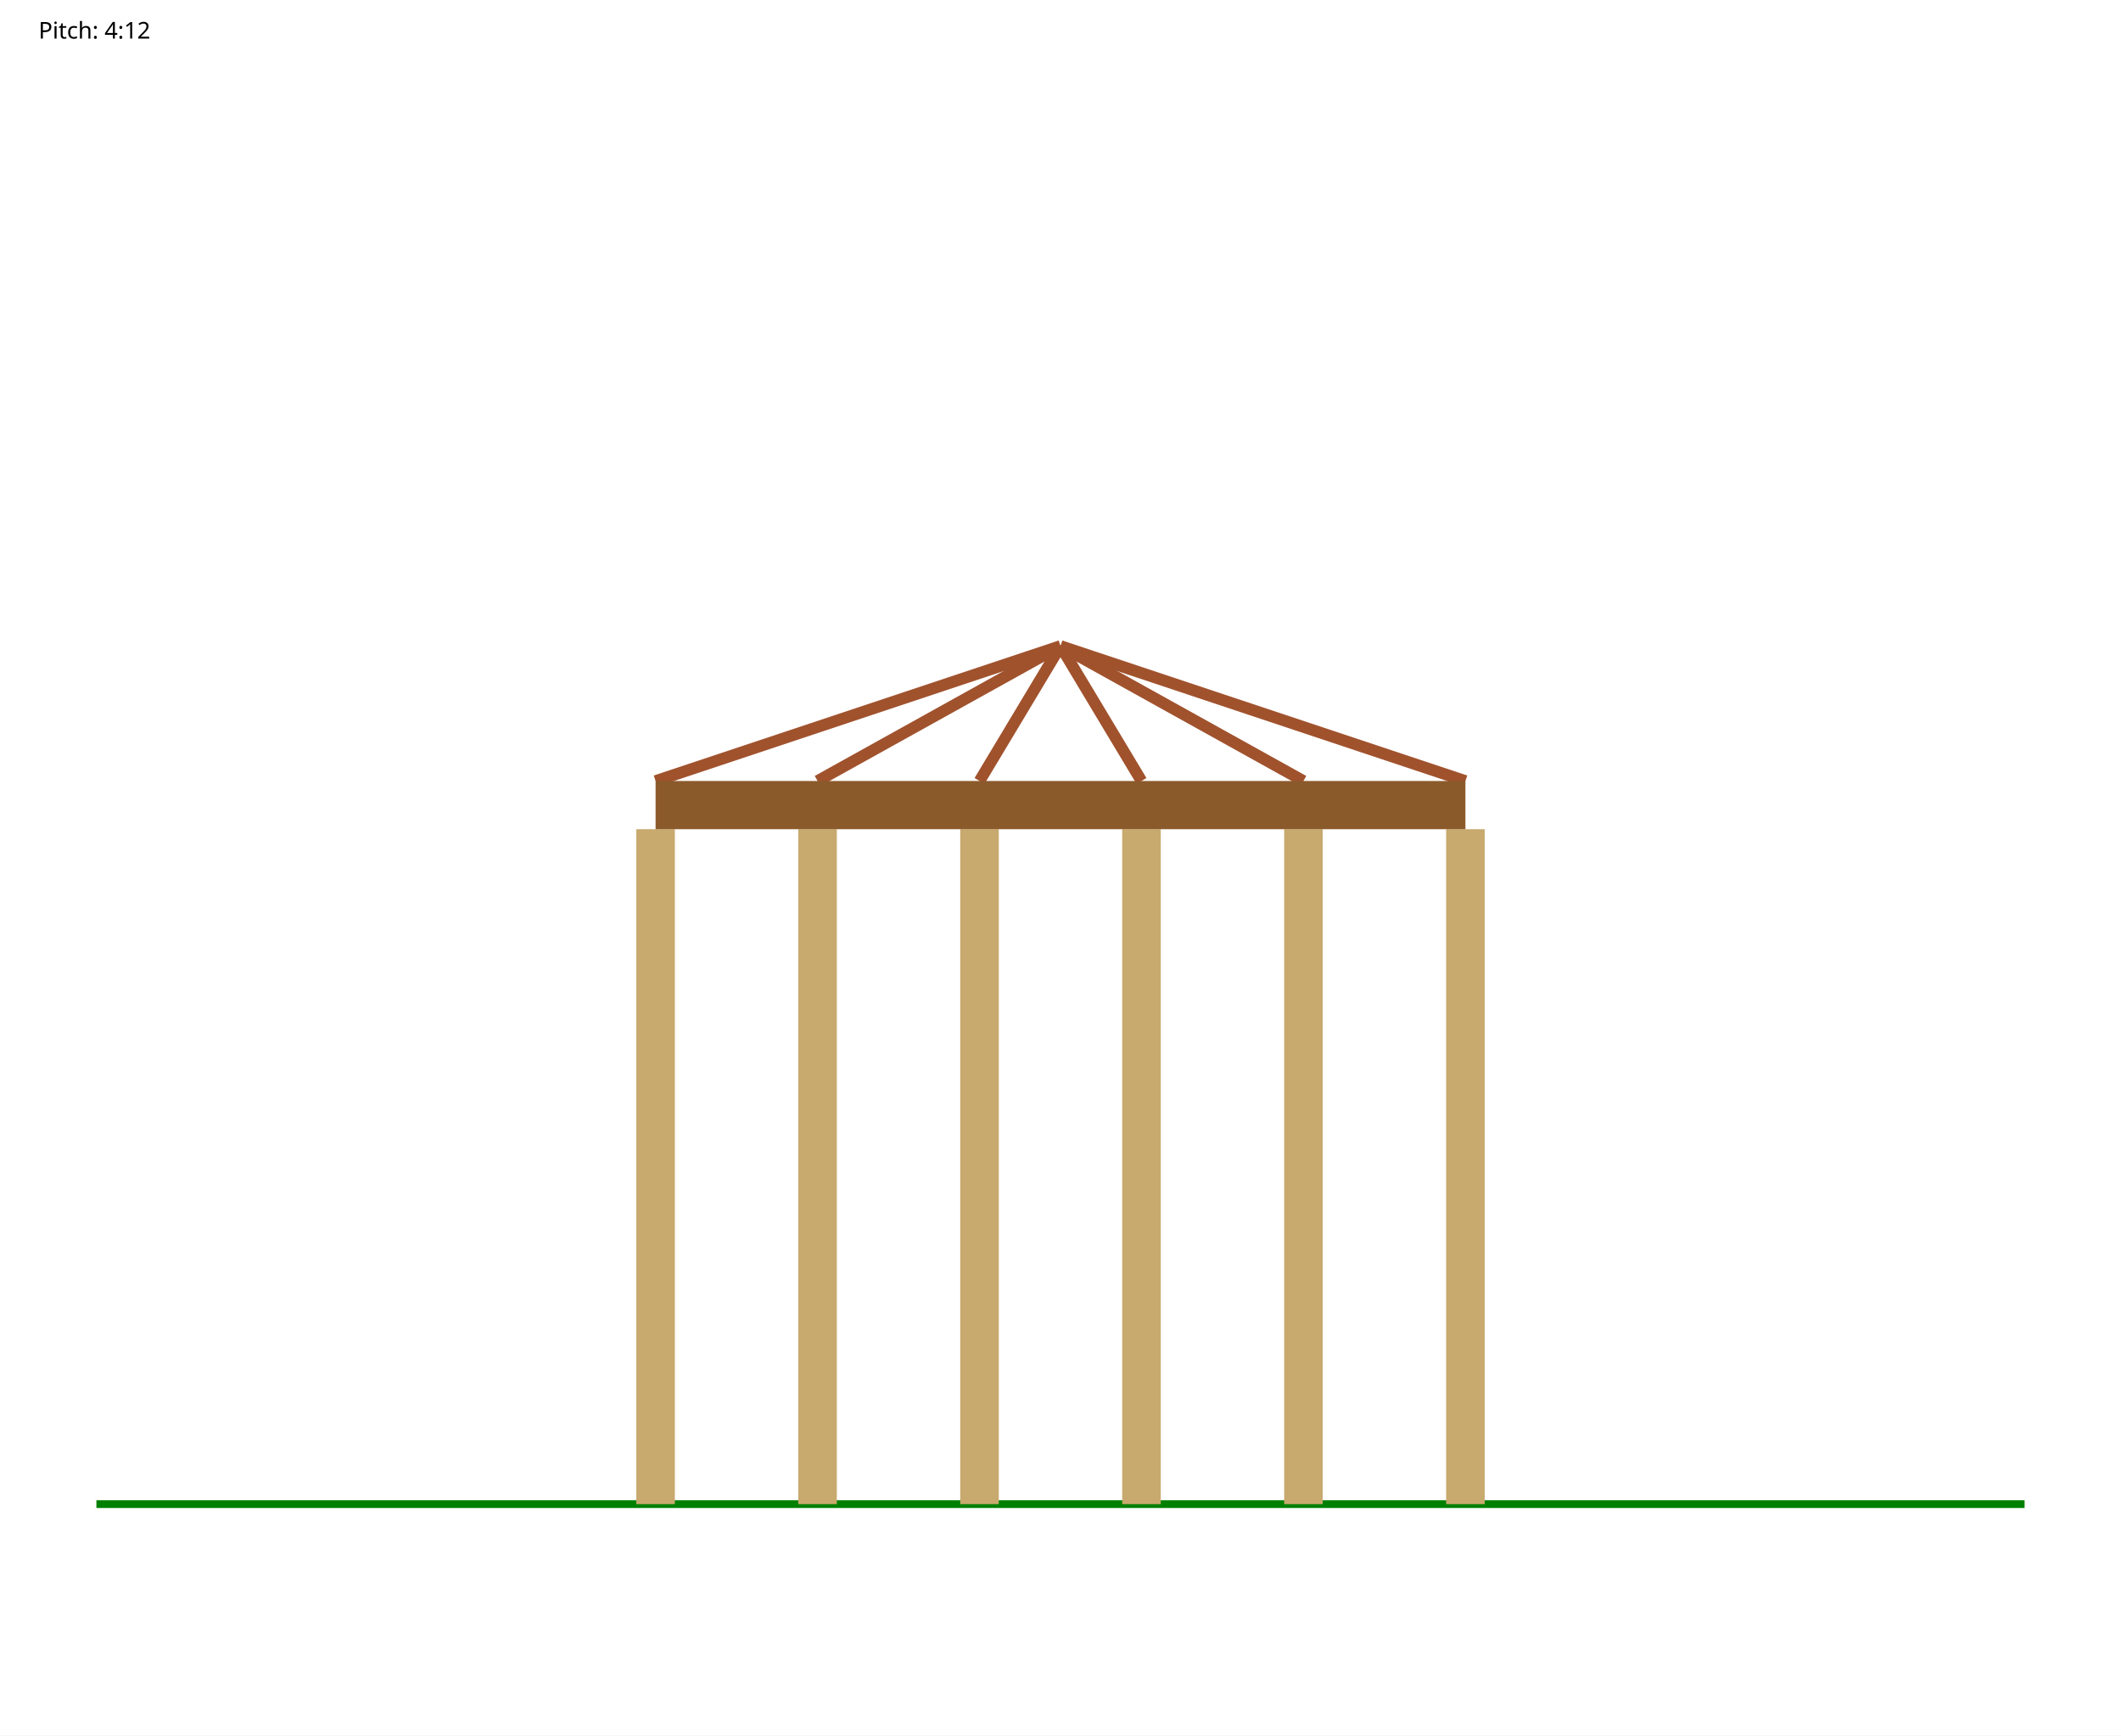
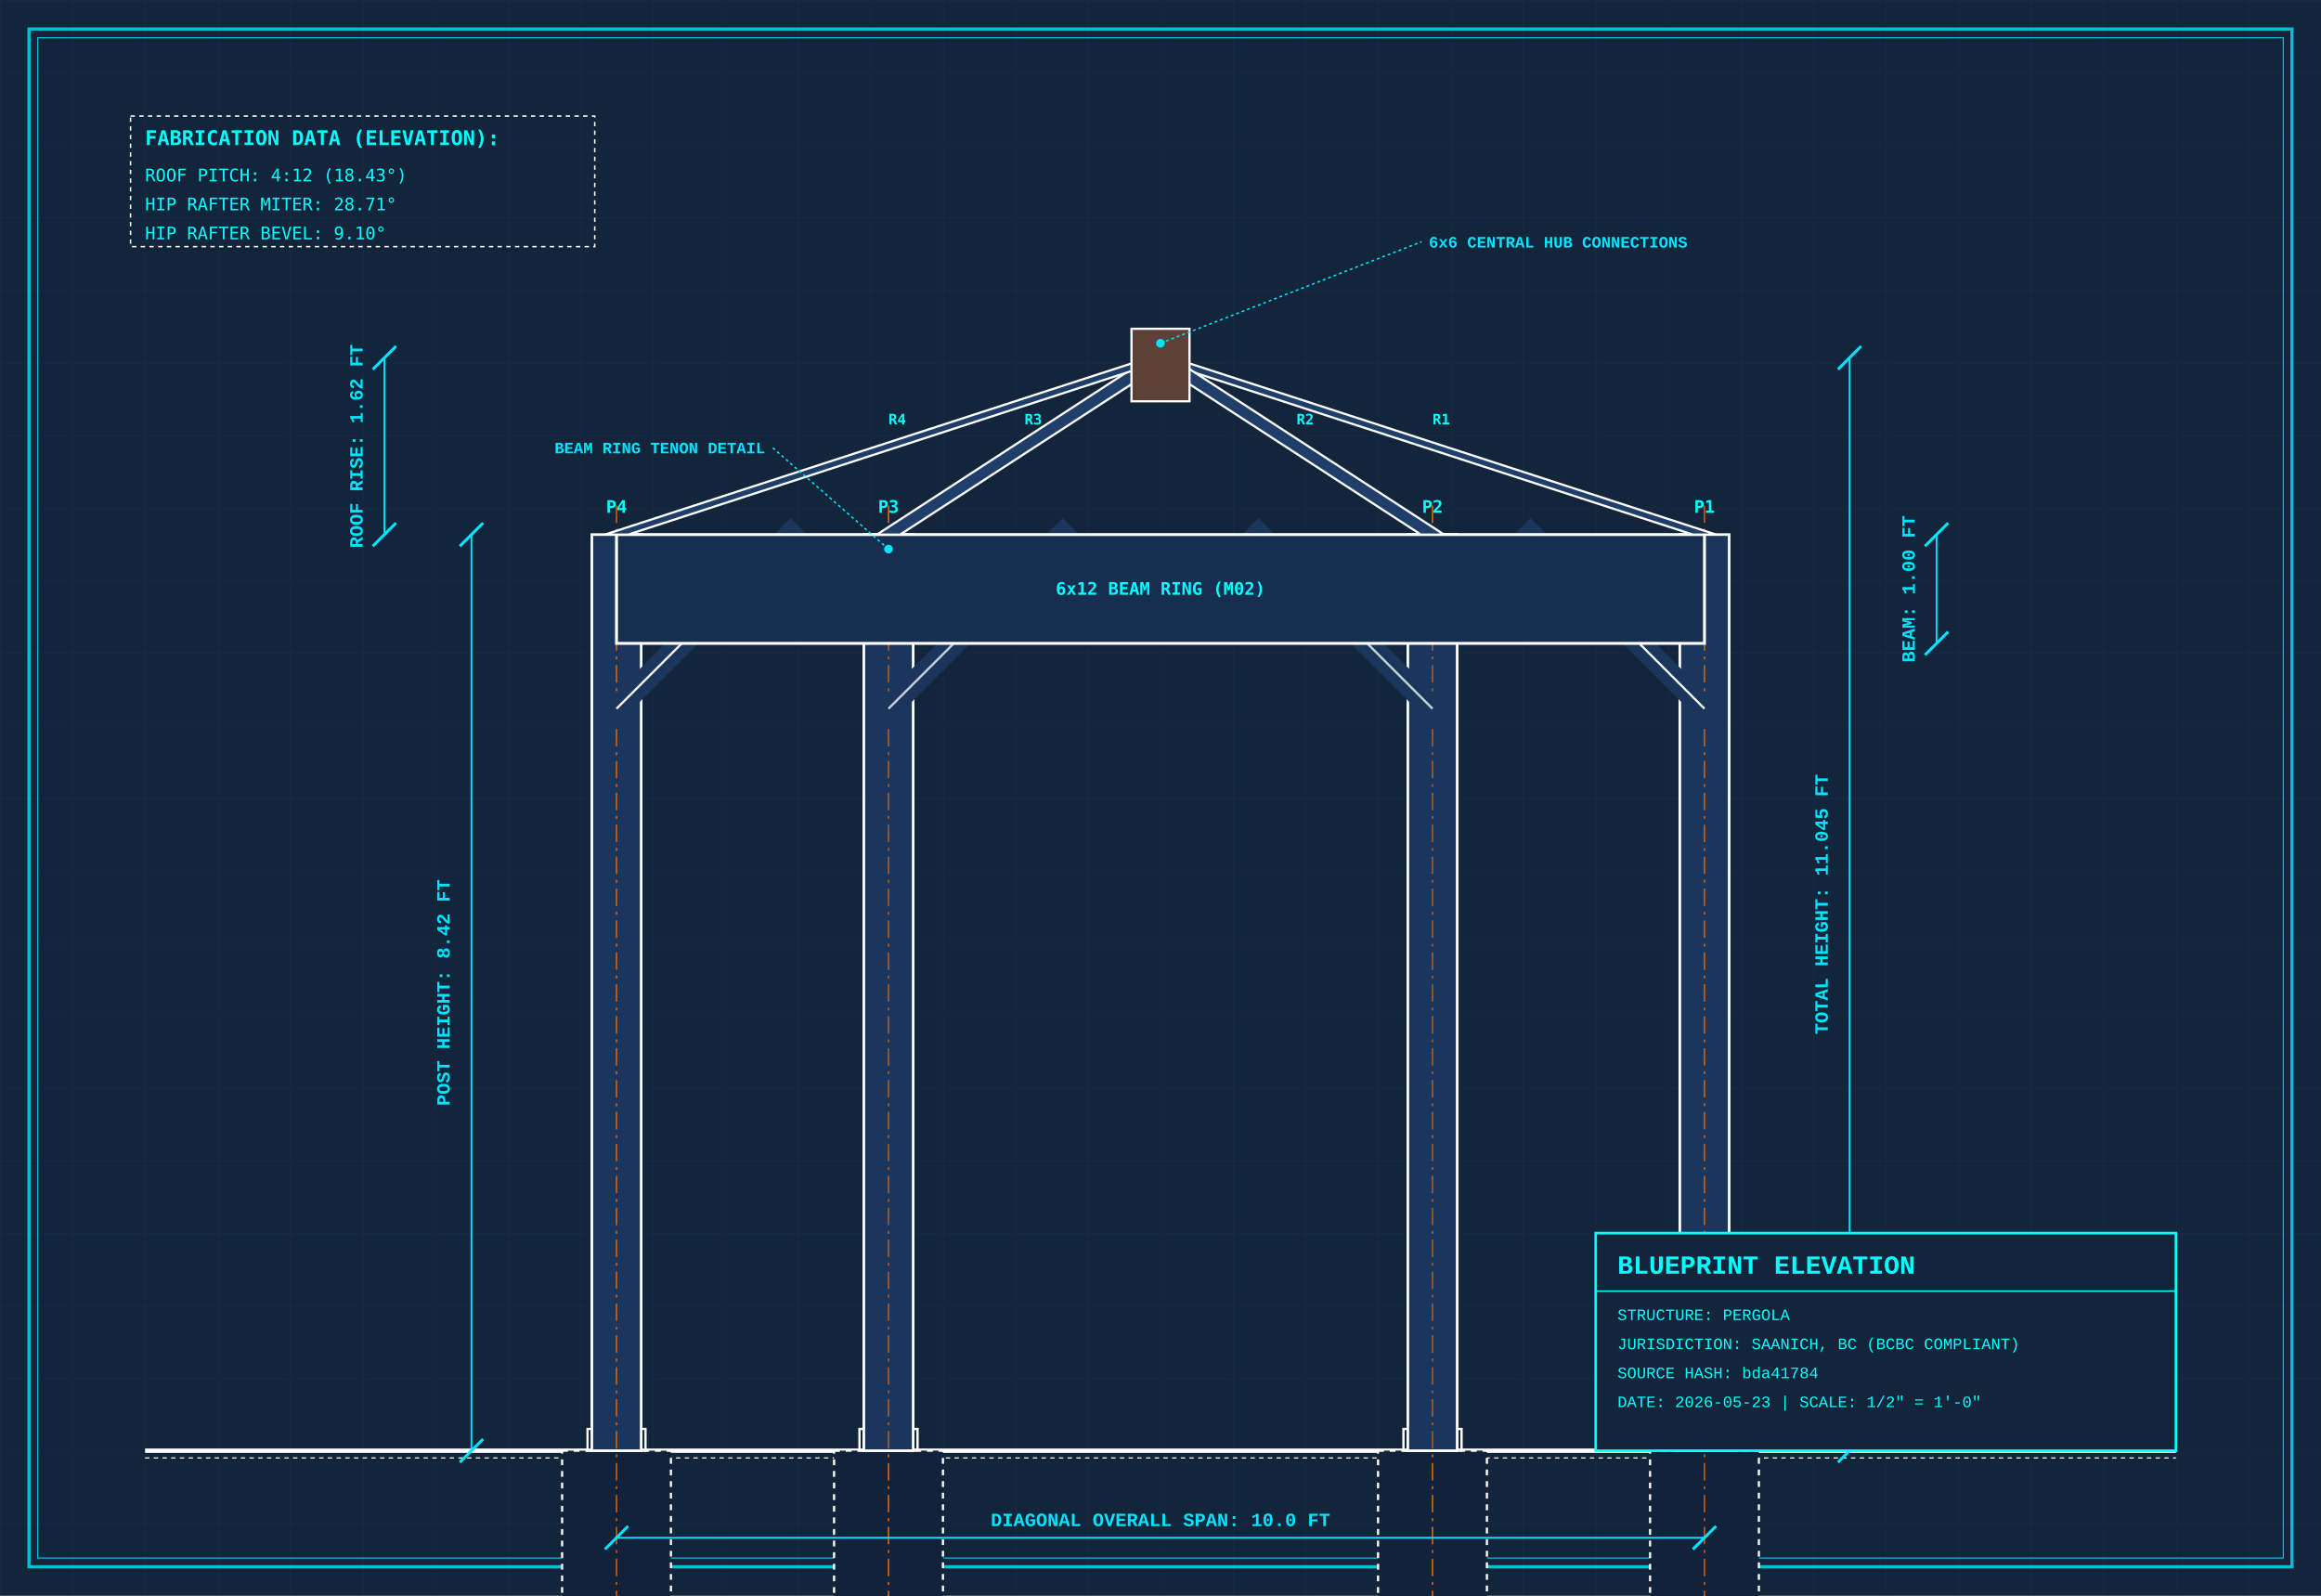
- <svg xmlns="http://www.w3.org/2000/svg" viewBox="0 0 1100 900" width="1100" height="900">
-   <rect width="100%" height="100%" fill="white" />
-   <line x1="50" y1="780" x2="1050" y2="780" stroke="green" stroke-width="4" />
-   <rect data-role="post" data-id="P1" x="330.0" y="430" width="20" height="350" fill="#c8a96e" />
-   <line data-role="rafter" x1="340.0" y1="405" x2="550.0" y2="335" stroke="#a0522d" stroke-width="6" />
-   <rect data-role="post" data-id="P2" x="414.0" y="430" width="20" height="350" fill="#c8a96e" />
-   <line data-role="rafter" x1="424.0" y1="405" x2="550.0" y2="335" stroke="#a0522d" stroke-width="6" />
-   <rect data-role="post" data-id="P3" x="498.0" y="430" width="20" height="350" fill="#c8a96e" />
-   <line data-role="rafter" x1="508.0" y1="405" x2="550.0" y2="335" stroke="#a0522d" stroke-width="6" />
-   <rect data-role="post" data-id="P4" x="582.0" y="430" width="20" height="350" fill="#c8a96e" />
-   <line data-role="rafter" x1="592.0" y1="405" x2="550.0" y2="335" stroke="#a0522d" stroke-width="6" />
-   <rect data-role="post" data-id="P5" x="666.0" y="430" width="20" height="350" fill="#c8a96e" />
-   <line data-role="rafter" x1="676.0" y1="405" x2="550.0" y2="335" stroke="#a0522d" stroke-width="6" />
-   <rect data-role="post" data-id="P6" x="750.0" y="430" width="20" height="350" fill="#c8a96e" />
-   <line data-role="rafter" x1="760.0" y1="405" x2="550.0" y2="335" stroke="#a0522d" stroke-width="6" />
-   <rect data-role="beam" x="340.0" y="405" width="420.0" height="25" fill="#8b5a2b" />
-   <text x="20" y="20" font-family="sans-serif" font-size="12">Pitch: 4:12</text>
+ <svg xmlns="http://www.w3.org/2000/svg" viewBox="0 0 1600 1100" width="1600" height="1100">
+   <defs>
+     <marker id="arrowhead" viewBox="0 0 10 10" refX="0" refY="5" markerWidth="6" markerHeight="6" orient="auto-start-reverse">
+       <path d="M 0 0 L 10 5 L 0 10 z" fill="#3d5a80" />
+     </marker>
+   </defs>
+   <rect width="100%" height="100%" fill="#12253a" />
+   <defs>
+     <pattern id="blueprint-grid" width="50" height="50" patternUnits="userSpaceOnUse">
+       <path d="M 50 0 L 0 0 0 50" fill="none" stroke="#00e5ff" stroke-width="0.5" opacity="0.08" />
+     </pattern>
+   </defs>
+   <rect width="100%" height="100%" fill="url(#blueprint-grid)" />
+   <rect x="20" y="20" width="1560" height="1060" fill="none" stroke="#00e5ff" stroke-width="2.2" opacity="0.8" />
+   <rect x="26" y="26" width="1548" height="1048" fill="none" stroke="#00e5ff" stroke-width="0.8" opacity="0.8" />
+   <line x1="100" y1="1000" x2="1500" y2="1000" stroke="#ffffff" stroke-width="3" />
+   <line x1="100" y1="1005" x2="1500" y2="1005" stroke="#ffffff" stroke-width="0.8" stroke-dasharray="3,3" />
+   <rect data-role="footing" x="1137.5" y="1000" width="75" height="150" fill="#11223a" stroke="#ffffff" stroke-width="1.5" stroke-dasharray="4,4" opacity="1.0" />
+   <rect x="1155.0" y="985" width="40" height="15" fill="none" stroke="#ffffff" stroke-width="1.5" opacity="1.0" />
+   <rect data-role="footing" x="950.0" y="1000" width="75" height="150" fill="#11223a" stroke="#ffffff" stroke-width="1.5" stroke-dasharray="4,4" opacity="1.0" />
+   <rect x="967.5" y="985" width="40" height="15" fill="none" stroke="#ffffff" stroke-width="1.5" opacity="1.0" />
+   <rect data-role="footing" x="575.0" y="1000" width="75" height="150" fill="#11223a" stroke="#ffffff" stroke-width="1.5" stroke-dasharray="4,4" opacity="1.0" />
+   <rect x="592.5" y="985" width="40" height="15" fill="none" stroke="#ffffff" stroke-width="1.5" opacity="1.0" />
+   <rect data-role="footing" x="387.5" y="1000" width="75" height="150" fill="#11223a" stroke="#ffffff" stroke-width="1.5" stroke-dasharray="4,4" opacity="1.0" />
+   <rect x="405.0" y="985" width="40" height="15" fill="none" stroke="#ffffff" stroke-width="1.5" opacity="1.0" />
+   <rect data-role="footing" x="575" y="1000" width="75" height="150" fill="#11223a" stroke="#ffffff" stroke-width="1.5" stroke-dasharray="4,4" opacity="0.4" />
+   <rect x="592.5" y="985" width="40" height="15" fill="none" stroke="#ffffff" stroke-width="1.5" opacity="0.4" />
+   <rect data-role="footing" x="950.0" y="1000" width="75" height="150" fill="#11223a" stroke="#ffffff" stroke-width="1.5" stroke-dasharray="4,4" opacity="0.4" />
+   <rect x="967.5" y="985" width="40" height="15" fill="none" stroke="#ffffff" stroke-width="1.5" opacity="0.4" />
+   <rect data-role="post" data-id="P1" x="1158.0" y="368.5" width="34" height="631.5" fill="#1b365d" stroke="#ffffff" stroke-width="1.8" opacity="1.0" />
+   <line x1="1175.0" y1="348.5" x2="1175.0" y2="1170" stroke="#ff6d00" stroke-width="0.8" stroke-dasharray="12,4,2,4" opacity="1.0" />
+   <text x="1175.0" y="353.5" text-anchor="middle" font-family="monospace" font-size="12" font-weight="bold" fill="#00ffff">P1</text>
+   <rect data-role="post" data-id="P2" x="970.5" y="368.5" width="34" height="631.5" fill="#1b365d" stroke="#ffffff" stroke-width="1.8" opacity="1.0" />
+   <line x1="987.5" y1="348.5" x2="987.5" y2="1170" stroke="#ff6d00" stroke-width="0.8" stroke-dasharray="12,4,2,4" opacity="1.0" />
+   <text x="987.5" y="353.5" text-anchor="middle" font-family="monospace" font-size="12" font-weight="bold" fill="#00ffff">P2</text>
+   <rect data-role="post" data-id="P3" x="595.5" y="368.5" width="34" height="631.5" fill="#1b365d" stroke="#ffffff" stroke-width="1.8" opacity="1.0" />
+   <line x1="612.5" y1="348.5" x2="612.5" y2="1170" stroke="#ff6d00" stroke-width="0.8" stroke-dasharray="12,4,2,4" opacity="1.0" />
+   <text x="612.5" y="353.5" text-anchor="middle" font-family="monospace" font-size="12" font-weight="bold" fill="#00ffff">P3</text>
+   <rect data-role="post" data-id="P4" x="408.0" y="368.5" width="34" height="631.5" fill="#1b365d" stroke="#ffffff" stroke-width="1.8" opacity="1.0" />
+   <line x1="425.0" y1="348.5" x2="425.0" y2="1170" stroke="#ff6d00" stroke-width="0.8" stroke-dasharray="12,4,2,4" opacity="1.0" />
+   <text x="425.0" y="353.5" text-anchor="middle" font-family="monospace" font-size="12" font-weight="bold" fill="#00ffff">P4</text>
+   <rect data-role="post" data-id="P5" x="595.5" y="368.5" width="34" height="631.5" fill="#1b365d" stroke="#ffffff" stroke-width="1.8" opacity="0.4" />
+   <line x1="612.5" y1="348.5" x2="612.5" y2="1170" stroke="#ff6d00" stroke-width="0.8" stroke-dasharray="12,4,2,4" opacity="0.4" />
+   <rect data-role="post" data-id="P6" x="970.5" y="368.5" width="34" height="631.5" fill="#1b365d" stroke="#ffffff" stroke-width="1.8" opacity="0.4" />
+   <line x1="987.5" y1="348.5" x2="987.5" y2="1170" stroke="#ff6d00" stroke-width="0.8" stroke-dasharray="12,4,2,4" opacity="0.4" />
+   <line data-role="brace" x1="1175.0" y1="488.5" x2="1055.0" y2="368.5" stroke="#1b365d" stroke-width="16" stroke-linecap="square" opacity="1.0" />
+   <line x1="1175.0" y1="488.5" x2="1055.0" y2="368.5" stroke="#ffffff" stroke-width="1.5" opacity="1.0" />
+   <line data-role="brace" x1="987.5" y1="488.5" x2="867.5" y2="368.5" stroke="#1b365d" stroke-width="16" stroke-linecap="square" opacity="1.0" />
+   <line x1="987.5" y1="488.5" x2="867.5" y2="368.5" stroke="#ffffff" stroke-width="1.5" opacity="1.0" />
+   <line data-role="brace" x1="612.5" y1="488.5" x2="732.5" y2="368.5" stroke="#1b365d" stroke-width="16" stroke-linecap="square" opacity="1.0" />
+   <line x1="612.5" y1="488.5" x2="732.5" y2="368.5" stroke="#ffffff" stroke-width="1.5" opacity="1.0" />
+   <line data-role="brace" x1="425.0" y1="488.5" x2="545.0" y2="368.5" stroke="#1b365d" stroke-width="16" stroke-linecap="square" opacity="1.0" />
+   <line x1="425.0" y1="488.5" x2="545.0" y2="368.5" stroke="#ffffff" stroke-width="1.5" opacity="1.0" />
+   <line data-role="brace" x1="612.5" y1="488.5" x2="732.5" y2="368.5" stroke="#1b365d" stroke-width="16" stroke-linecap="square" opacity="0.4" />
+   <line x1="612.5" y1="488.5" x2="732.5" y2="368.5" stroke="#ffffff" stroke-width="1.5" opacity="0.4" />
+   <line data-role="brace" x1="987.5" y1="488.5" x2="867.5" y2="368.5" stroke="#1b365d" stroke-width="16" stroke-linecap="square" opacity="0.4" />
+   <line x1="987.5" y1="488.5" x2="867.5" y2="368.5" stroke="#ffffff" stroke-width="1.5" opacity="0.4" />
+   <rect data-role="beam" x="425.0" y="368.5" width="750.0" height="75.0" fill="#162e50" stroke="#ffffff" stroke-width="2" />
+   <text x="800.0" y="410.0" text-anchor="middle" font-family="monospace" font-size="12" font-weight="bold" fill="#00ffff">6x12 BEAM RING (M02)</text>
+   <polygon data-role="rafter" data-id="R1" points="1167.0,368.5 1183.0,368.5 808.0,246.625 792.0,246.625" fill="#1f3e6a" stroke="#ffffff" stroke-width="1.5" />
+   <text x="987.5" y="292.562" font-family="monospace" font-size="10" font-weight="bold" fill="#00ffff">R1</text>
+   <polygon data-role="rafter" data-id="R2" points="979.5,368.5 995.5,368.5 808.0,246.625 792.0,246.625" fill="#1f3e6a" stroke="#ffffff" stroke-width="1.5" />
+   <text x="893.75" y="292.562" font-family="monospace" font-size="10" font-weight="bold" fill="#00ffff">R2</text>
+   <polygon data-role="rafter" data-id="R3" points="604.5,368.5 620.5,368.5 808.0,246.625 792.0,246.625" fill="#1f3e6a" stroke="#ffffff" stroke-width="1.5" />
+   <text x="706.25" y="292.562" font-family="monospace" font-size="10" font-weight="bold" fill="#00ffff">R3</text>
+   <polygon data-role="rafter" data-id="R4" points="417.0,368.5 433.0,368.5 808.0,246.625 792.0,246.625" fill="#1f3e6a" stroke="#ffffff" stroke-width="1.5" />
+   <text x="612.5" y="292.562" font-family="monospace" font-size="10" font-weight="bold" fill="#00ffff">R4</text>
+   <rect x="780.0" y="226.625" width="40" height="50" fill="#5d4037" stroke="#ffffff" stroke-width="1.5" />
+   <g data-role="dimension">
+     <line x1="325.0" y1="368.5" x2="325.0" y2="1000" stroke="#00e5ff" stroke-width="1.2" />
+     <line x1="317.0" y1="376.5" x2="333.0" y2="360.5" stroke="#00e5ff" stroke-width="2" />
+     <line x1="317.0" y1="1008" x2="333.0" y2="992" stroke="#00e5ff" stroke-width="2" />
+     <text x="310.0" y="684.25" text-anchor="middle" transform="rotate(-90,310.0,684.25)" font-family="Courier New, monospace" font-size="13" font-weight="bold" fill="#00e5ff">POST HEIGHT: 8.42 FT</text>
+   </g>
+   <g data-role="dimension">
+     <line x1="1275.0" y1="246.625" x2="1275.0" y2="1000" stroke="#00e5ff" stroke-width="1.2" />
+     <line x1="1267.0" y1="254.625" x2="1283.0" y2="238.625" stroke="#00e5ff" stroke-width="2" />
+     <line x1="1267.0" y1="1008" x2="1283.0" y2="992" stroke="#00e5ff" stroke-width="2" />
+     <text x="1260.0" y="623.312" text-anchor="middle" transform="rotate(-90,1260.0,623.3125)" font-family="Courier New, monospace" font-size="13" font-weight="bold" fill="#00e5ff">TOTAL HEIGHT: 11.045 FT</text>
+   </g>
+   <g data-role="dimension">
+     <line x1="1335.0" y1="368.5" x2="1335.0" y2="443.5" stroke="#00e5ff" stroke-width="1.2" />
+     <line x1="1327.0" y1="376.5" x2="1343.0" y2="360.5" stroke="#00e5ff" stroke-width="2" />
+     <line x1="1327.0" y1="451.5" x2="1343.0" y2="435.5" stroke="#00e5ff" stroke-width="2" />
+     <text x="1320.0" y="406.0" text-anchor="middle" transform="rotate(-90,1320.0,406.0)" font-family="Courier New, monospace" font-size="13" font-weight="bold" fill="#00e5ff">BEAM: 1.00 FT</text>
+   </g>
+   <g data-role="dimension">
+     <line x1="265.0" y1="246.625" x2="265.0" y2="368.5" stroke="#00e5ff" stroke-width="1.2" />
+     <line x1="257.0" y1="254.625" x2="273.0" y2="238.625" stroke="#00e5ff" stroke-width="2" />
+     <line x1="257.0" y1="376.5" x2="273.0" y2="360.5" stroke="#00e5ff" stroke-width="2" />
+     <text x="250.0" y="307.562" text-anchor="middle" transform="rotate(-90,250.0,307.5625)" font-family="Courier New, monospace" font-size="13" font-weight="bold" fill="#00e5ff">ROOF RISE: 1.62 FT</text>
+   </g>
+   <g data-role="dimension">
+     <line x1="425.0" y1="1060" x2="1175.0" y2="1060" stroke="#00e5ff" stroke-width="1.2" />
+     <line x1="417.0" y1="1068" x2="433.0" y2="1052" stroke="#00e5ff" stroke-width="2" />
+     <line x1="1167.0" y1="1068" x2="1183.0" y2="1052" stroke="#00e5ff" stroke-width="2" />
+     <text x="800.0" y="1052.0" text-anchor="middle" font-family="Courier New, monospace" font-size="13" font-weight="bold" fill="#00e5ff">DIAGONAL OVERALL SPAN: 10.0 FT</text>
+   </g>
+   <g data-role="dimension">
+     <line x1="612.5" y1="378.5" x2="532.5" y2="308.5" stroke="#00e5ff" stroke-width="1" stroke-dasharray="2,2" />
+     <circle cx="612.5" cy="378.5" r="3" fill="#00e5ff" />
+     <text x="527.5" y="312.5" text-anchor="end" font-family="Courier New, monospace" font-size="11" font-weight="bold" fill="#00e5ff">BEAM RING TENON DETAIL</text>
+   </g>
+   <g data-role="dimension">
+     <line x1="800.0" y1="236.625" x2="980.0" y2="166.625" stroke="#00e5ff" stroke-width="1" stroke-dasharray="2,2" />
+     <circle cx="800.0" cy="236.625" r="3" fill="#00e5ff" />
+     <text x="985.0" y="170.625" text-anchor="start" font-family="Courier New, monospace" font-size="11" font-weight="bold" fill="#00e5ff">6x6 CENTRAL HUB CONNECTIONS</text>
+   </g>
+   <g transform="translate(100, 100)" font-family="monospace" fill="#00ffff">
+     <rect x="-10" y="-20" width="320" height="90" fill="none" stroke="#ffffff" stroke-width="1" stroke-dasharray="3,3" />
+     <text x="0" y="0" font-size="14" font-weight="bold">FABRICATION DATA (ELEVATION):</text>
+     <text x="0" y="25" font-size="12">ROOF PITCH: 4:12 (18.43°)</text>
+     <text x="0" y="45" font-size="12">HIP RAFTER MITER: 28.71°</text>
+     <text x="0" y="65" font-size="12">HIP RAFTER BEVEL: 9.10°</text>
+   </g>
+   <g data-role="title-block" transform="translate(1100, 850)">
+     <rect width="400" height="150" fill="#12253a" stroke="#00ffff" stroke-width="1.8" />
+     <line x1="0" y1="40" x2="400" y2="40" stroke="#00ffff" stroke-width="1" />
+     <text x="15" y="28" font-family="Courier New, Courier, monospace" font-size="18" font-weight="bold" fill="#00ffff">BLUEPRINT ELEVATION</text>
+     <text x="15" y="60" font-family="Courier New, Courier, monospace" font-size="11" fill="#00ffff">STRUCTURE: PERGOLA</text>
+     <text x="15" y="80" font-family="Courier New, Courier, monospace" font-size="11" fill="#00ffff">JURISDICTION: SAANICH, BC (BCBC COMPLIANT)</text>
+     <text x="15" y="100" font-family="Courier New, Courier, monospace" font-size="11" fill="#00ffff">SOURCE HASH: bda41784</text>
+     <text x="15" y="120" font-family="Courier New, Courier, monospace" font-size="11" fill="#00ffff">DATE: 2026-05-23 | SCALE: 1/2" = 1'-0"</text>
+   </g>
+   <g style="visibility:hidden; display:none;">
+     <text>4:12</text>
+     <text>28.71</text>
+     <text>9.1</text>
+   </g>
</svg>
